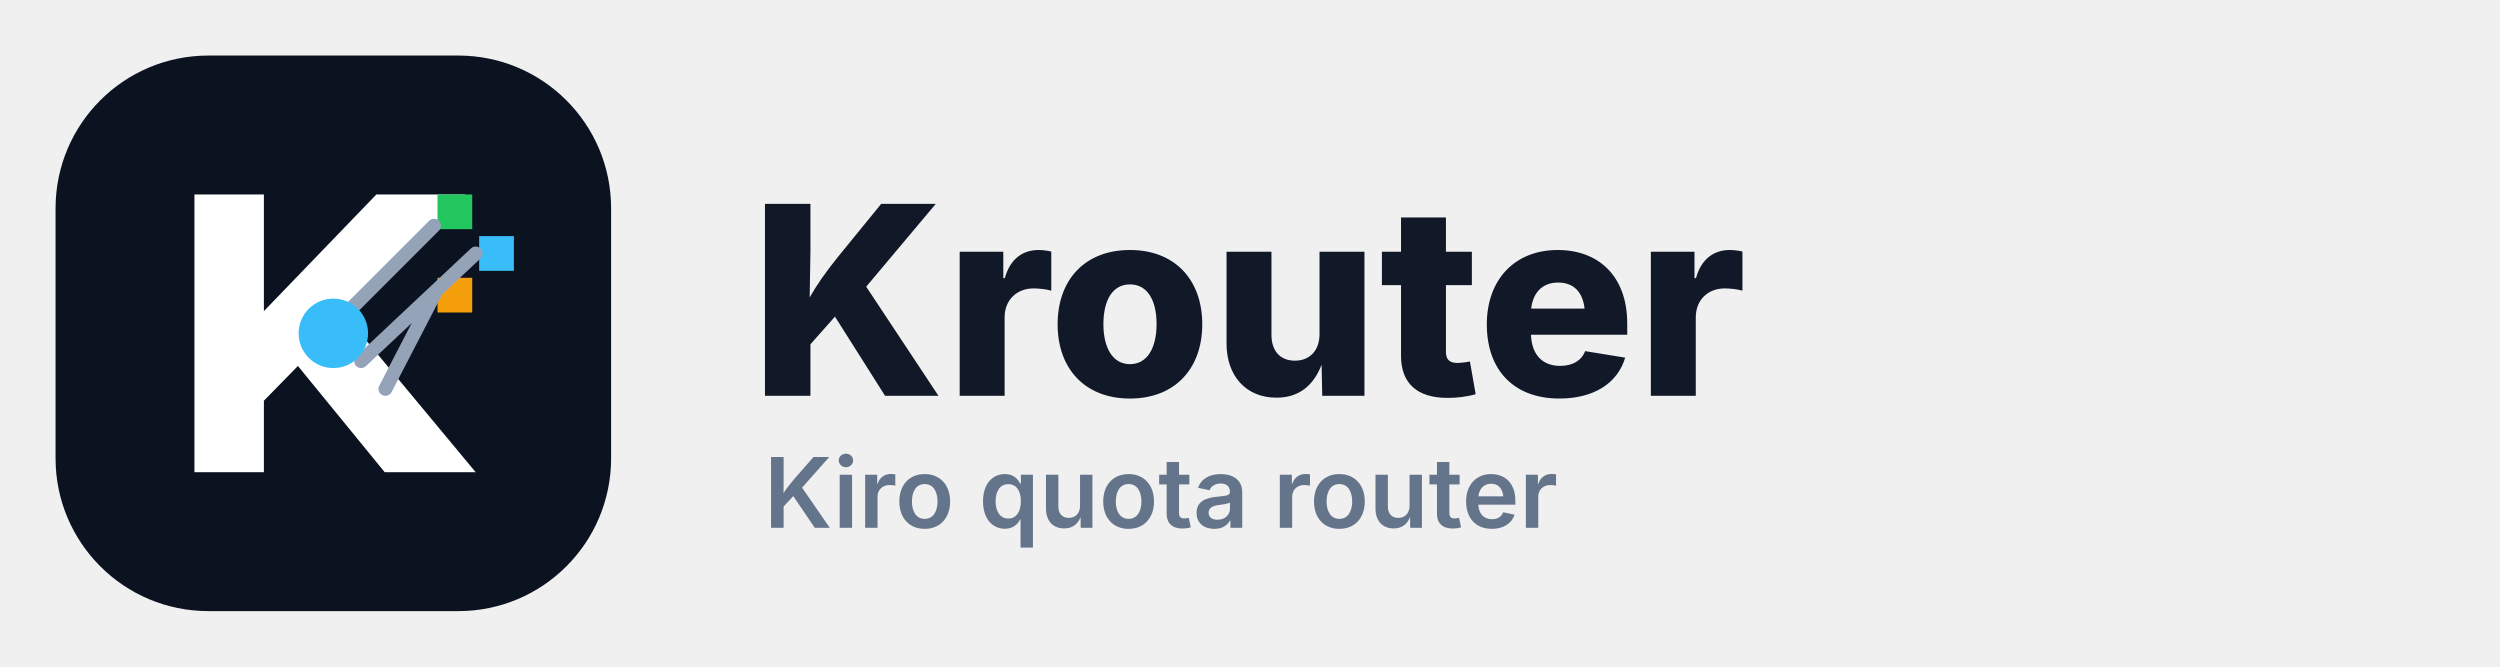
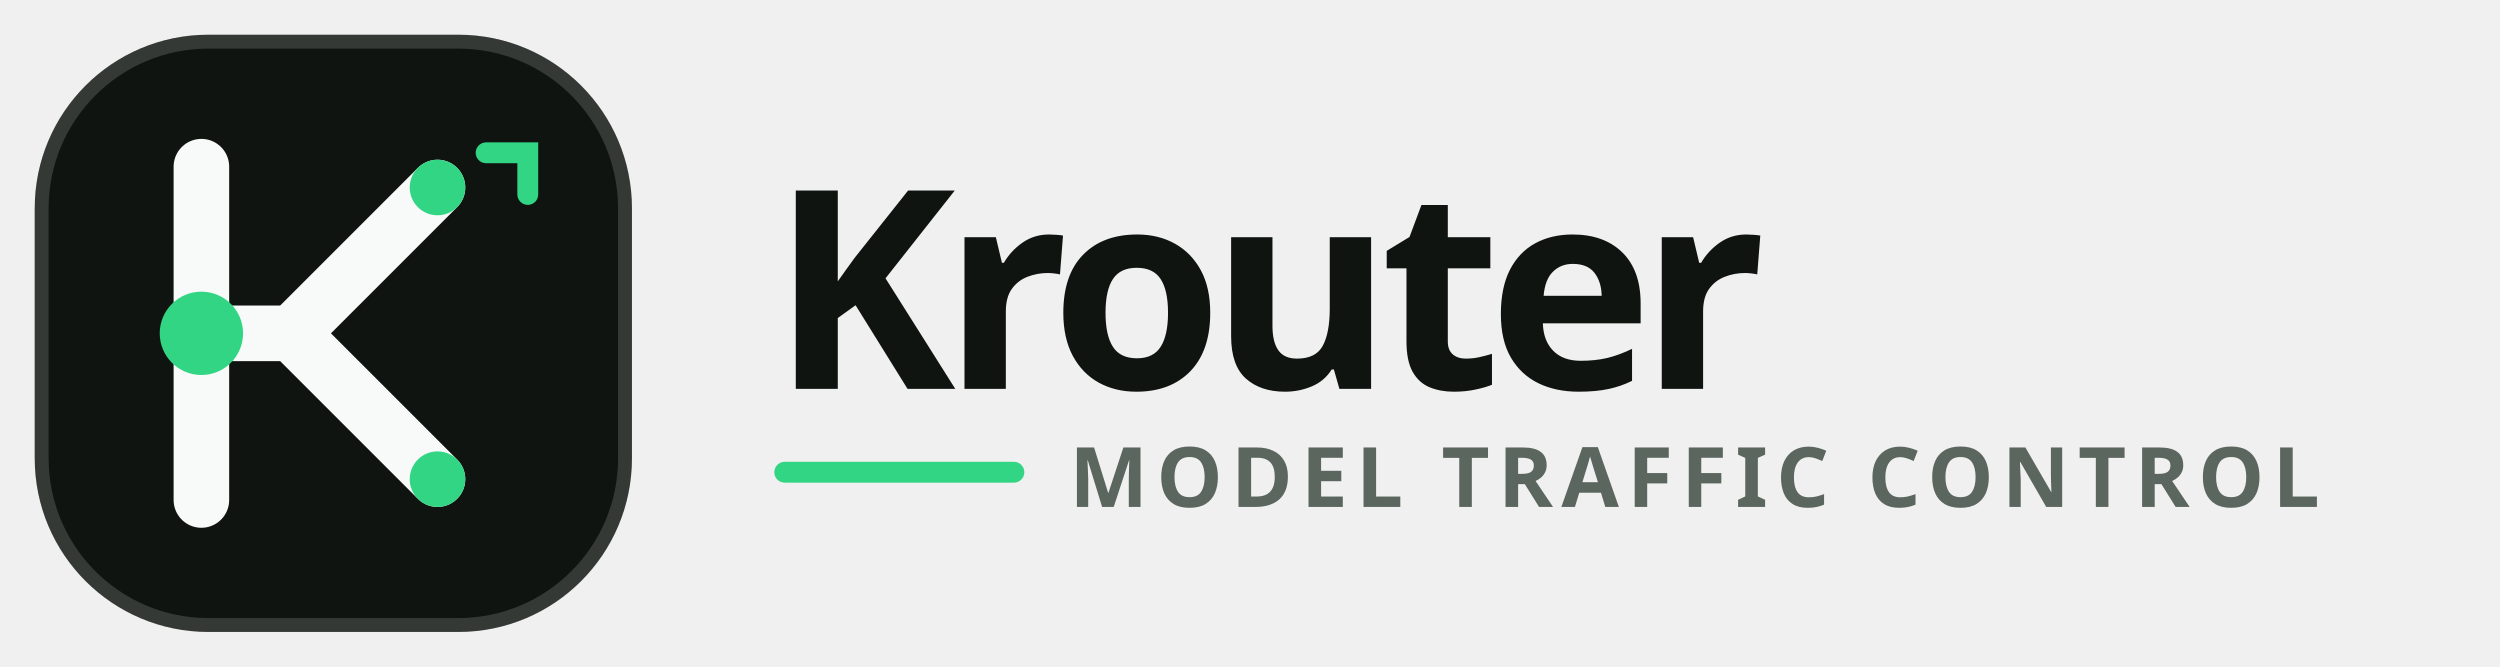
<svg xmlns="http://www.w3.org/2000/svg" width="360" height="96" viewBox="0 0 360 96" fill="none" role="img" aria-label="Krouter">
-   <rect x="8" y="8" width="80" height="80" rx="22" fill="#0B1220" />
-   <path d="M28 68V28h10v16.8L54.2 28H67L49.8 45.5 68.5 68H55.4L42.9 52.7 38 57.7V68H28Z" fill="#FFFFFF" />
-   <path d="M63 28h5v5h-5v-5Z" fill="#22C55E" />
-   <path d="M69 34h5v5h-5v-5Z" fill="#38BDF8" />
-   <path d="M63 40h5v5h-5v-5Z" fill="#F59E0B" />
-   <path d="M62.5 32.5 49.5 45.5M68.5 36.5 52 52M62.5 42.5 55.5 56" stroke="#94A3B8" stroke-width="2" stroke-linecap="round" />
-   <circle cx="48" cy="48" r="5" fill="#38BDF8" />
-   <text x="108" y="57" fill="#111827" font-family="Inter, Segoe UI, Arial, sans-serif" font-size="38" font-weight="800">Krouter</text>
-   <text x="110" y="76" fill="#64748B" font-family="Inter, Segoe UI, Arial, sans-serif" font-size="14" font-weight="600">Kiro quota router</text>
+   <rect x="5" y="5" width="86" height="86" rx="25" fill="#101411" />
+   <rect x="6" y="6" width="84" height="84" rx="24" stroke="#FFFFFF" stroke-opacity=".16" stroke-width="2" />
+   <path d="M29 24V72M29 48H42L63 27M42 48L63 69" stroke="#F7FAF8" stroke-width="8" stroke-linecap="round" stroke-linejoin="round" />
+   <circle cx="29" cy="48" r="6" fill="#32D583" />
+   <circle cx="63" cy="27" r="4" fill="#32D583" />
+   <circle cx="63" cy="69" r="4" fill="#32D583" />
+   <path d="M70 22H76V28" stroke="#32D583" stroke-width="3" stroke-linecap="round" />
+   <text x="111" y="56" fill="#101411" font-family="Aptos Display, Segoe UI Variable Display, sans-serif" font-size="40" font-weight="750" letter-spacing="-1.8">Krouter</text>
+   <path d="M113 68H146" stroke="#32D583" stroke-width="3" stroke-linecap="round" />
+   <text x="154" y="73" fill="#5B665F" font-family="Aptos, Segoe UI Variable Text, sans-serif" font-size="12" font-weight="650" letter-spacing="1.2">MODEL TRAFFIC CONTROL</text>
</svg>
